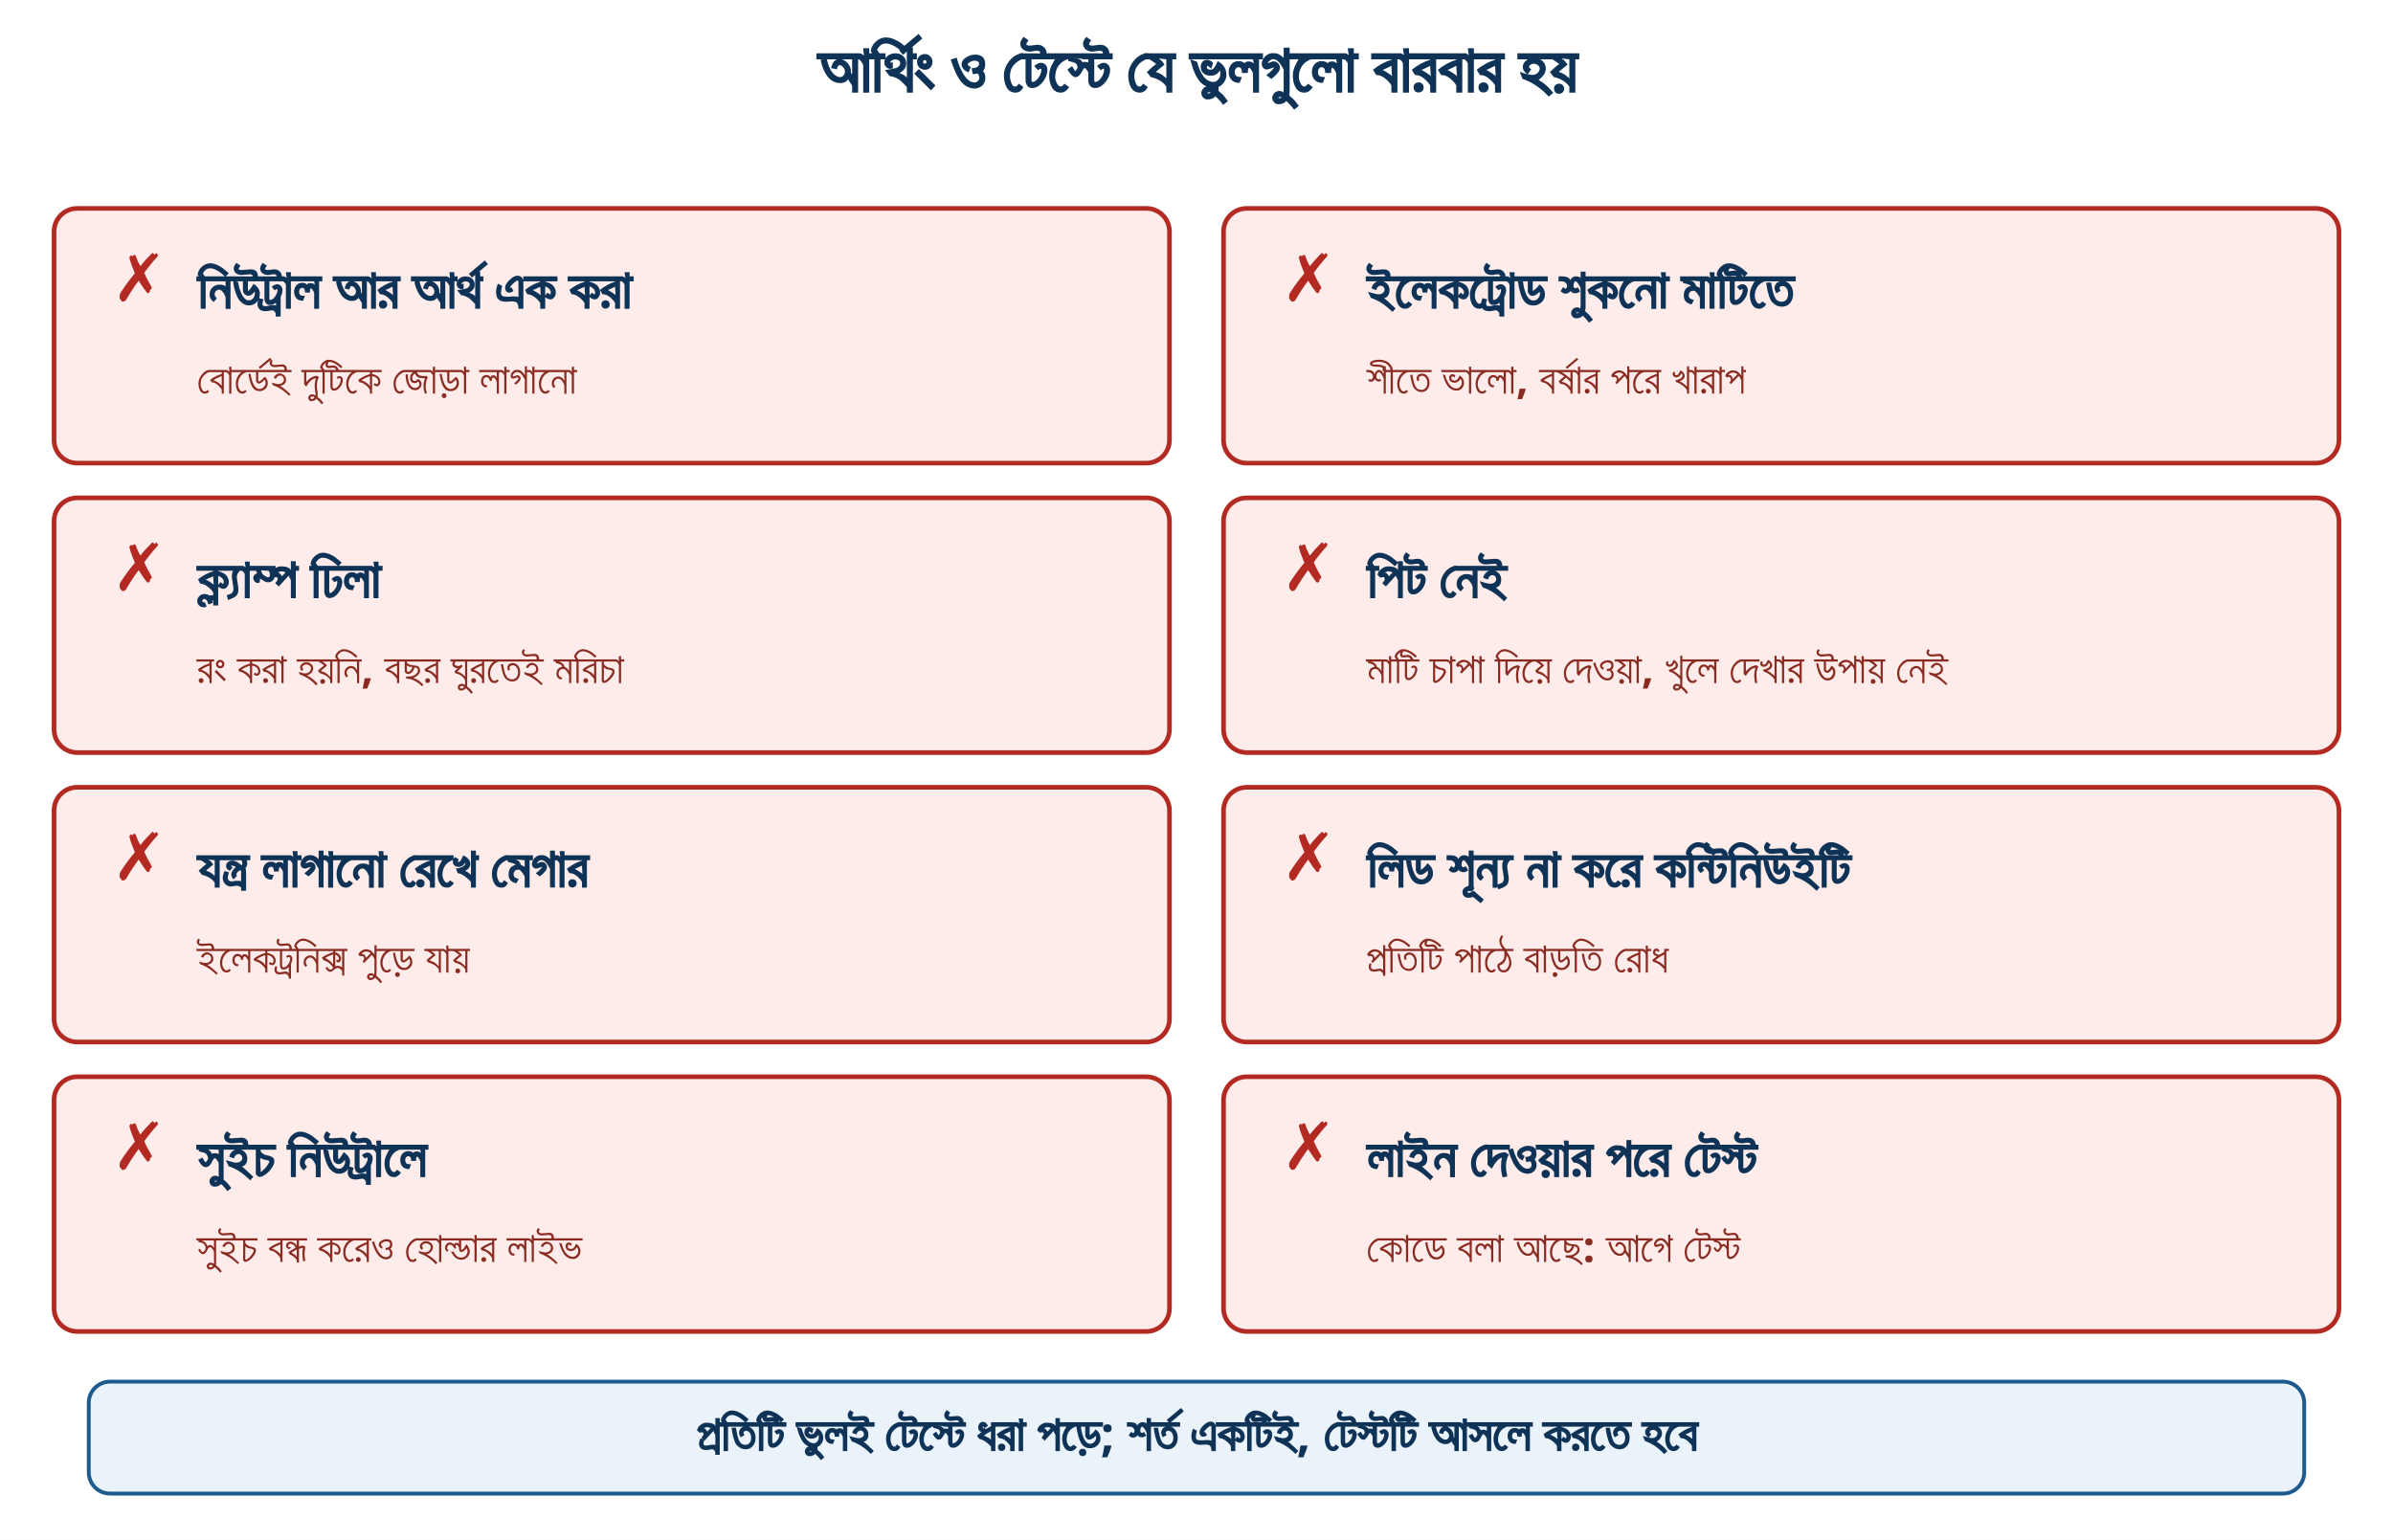
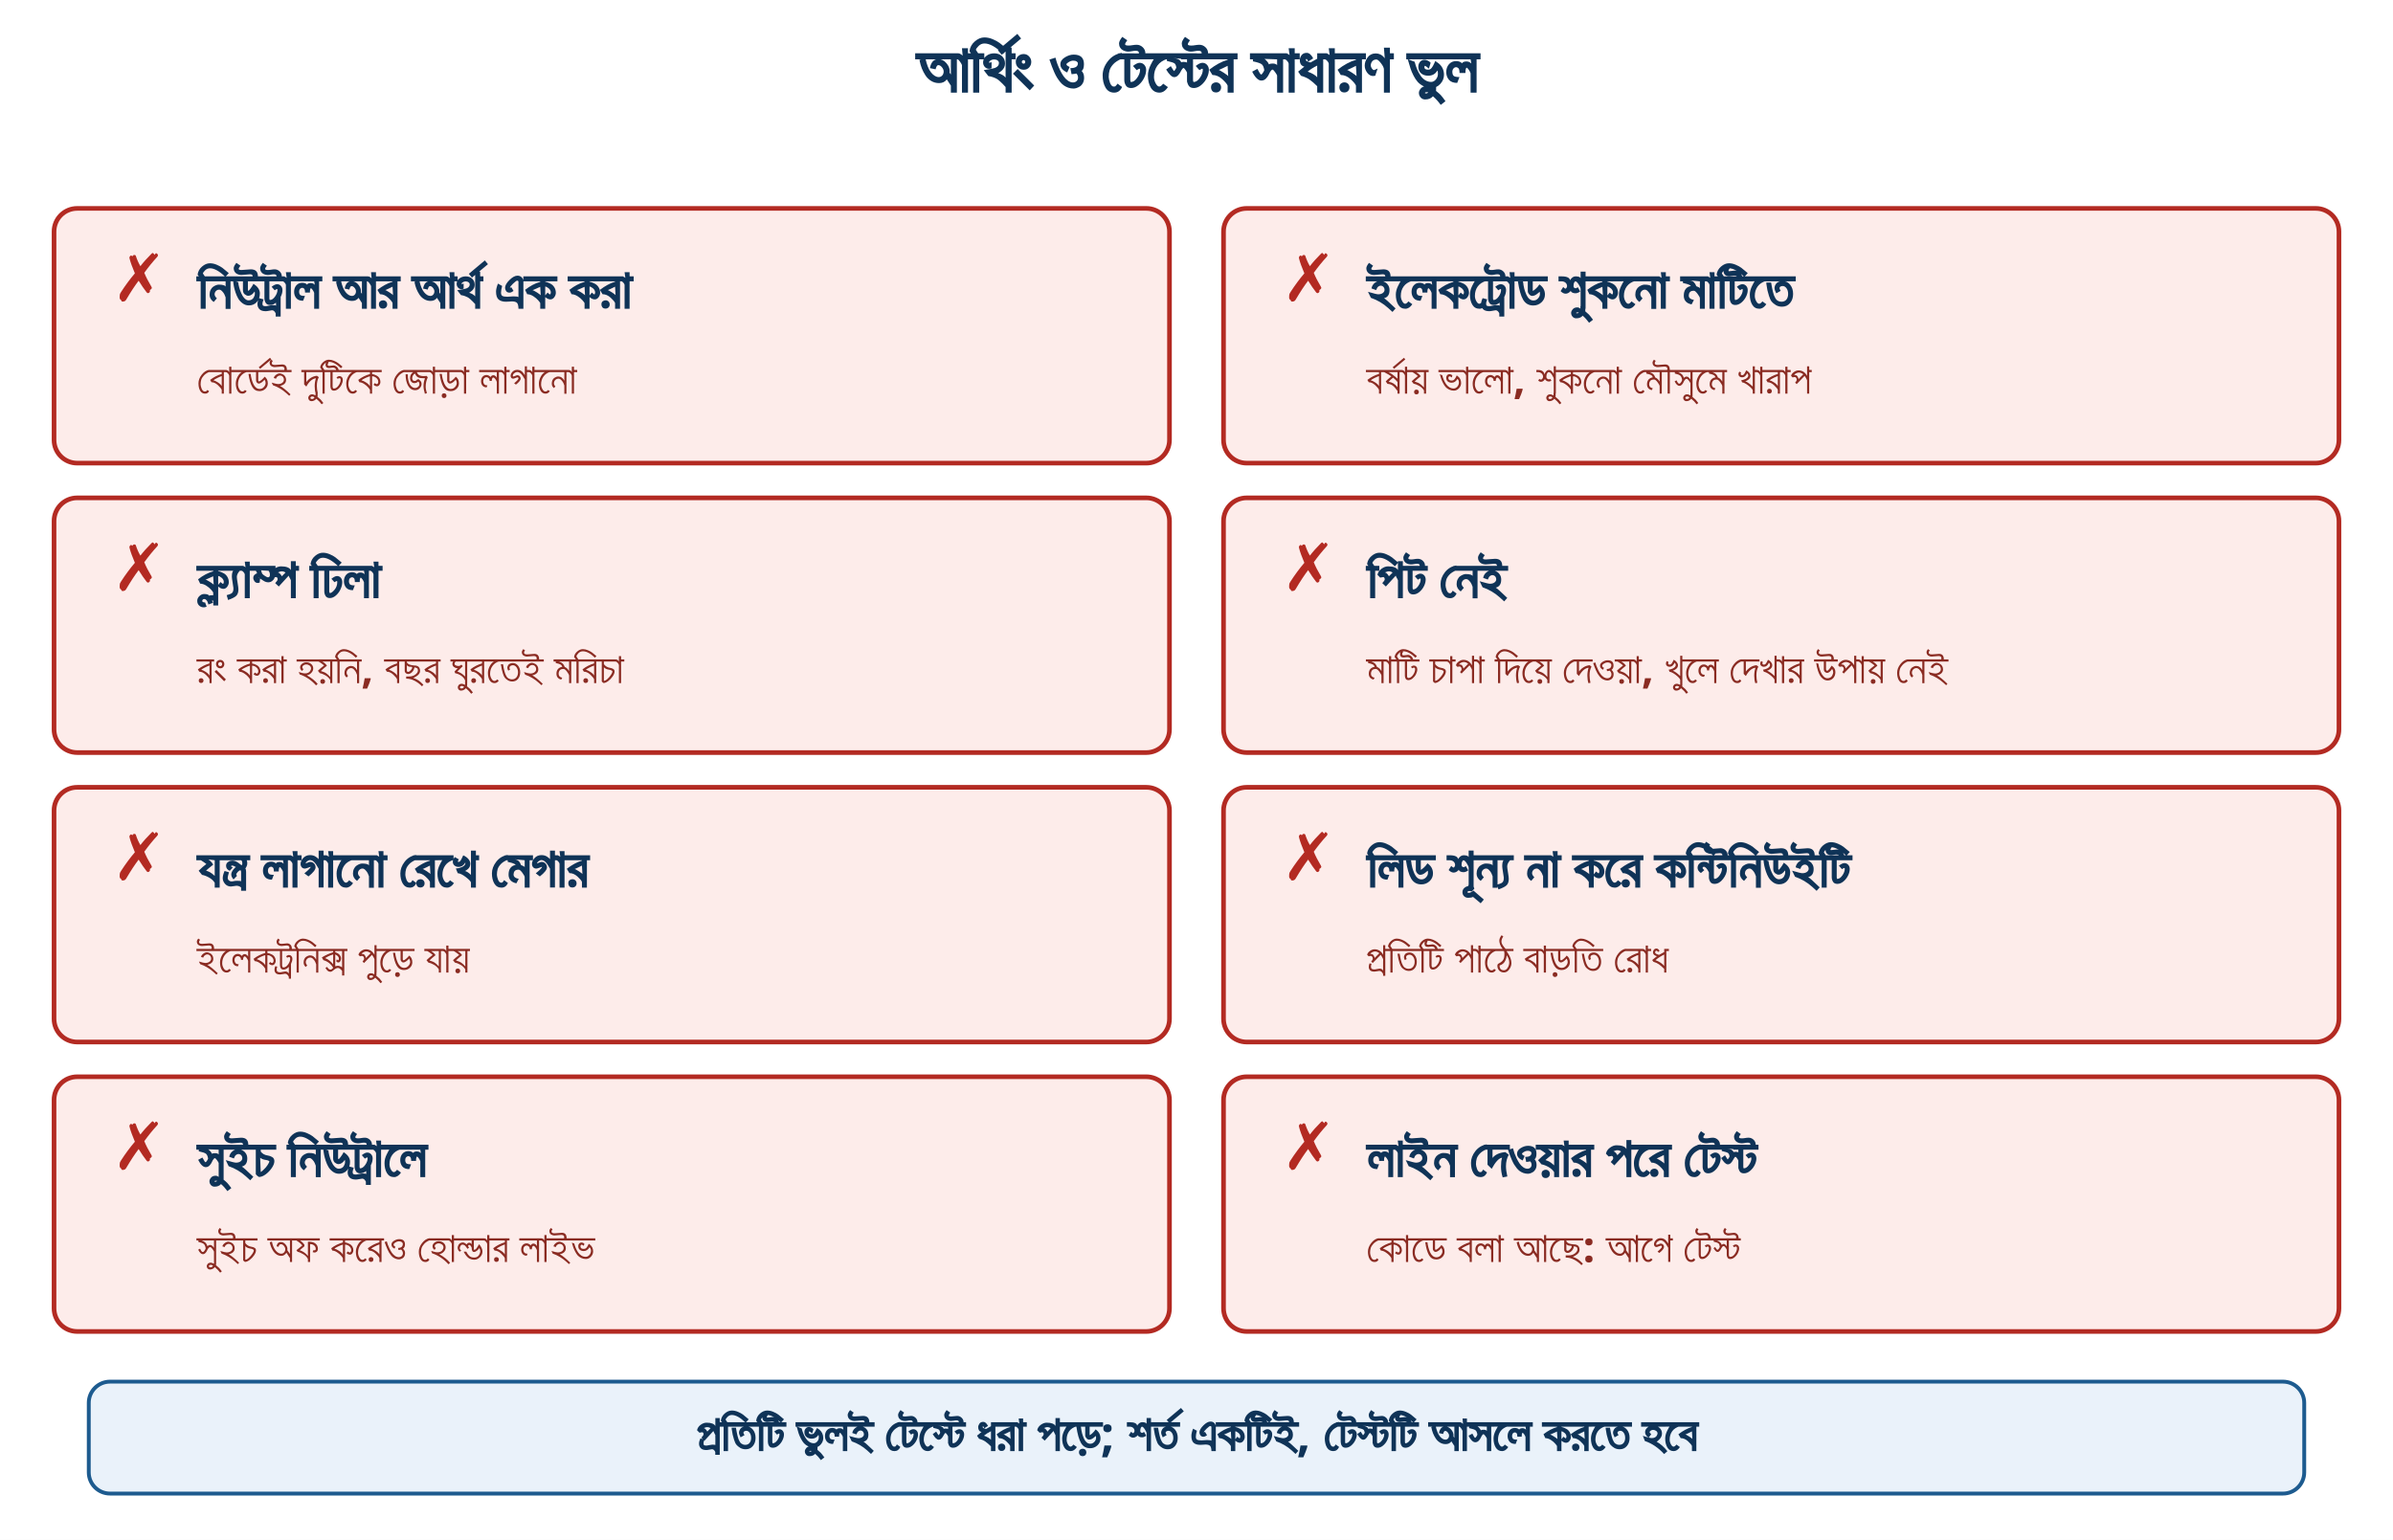
<svg xmlns="http://www.w3.org/2000/svg" width="1240" height="798" viewBox="0 0 1240 798">
  <rect width="1240" height="798" fill="#FFFFFF" />
-   <text x="620.0" y="48.0" font-family="Kalpurush" font-size="34" font-weight="700" fill="#0F3357" text-anchor="middle">আর্থিং ও টেস্টে যে ভুলগুলো বারবার হয়</text>
+   <text x="620.0" y="48.0" font-family="Kalpurush" font-size="34" font-weight="700" fill="#0F3357" text-anchor="middle">আর্থিং ও টেস্টের সাধারণ ভুল</text>
  <rect x="28.0" y="108.0" width="578.0" height="132.0" rx="12" fill="#FDECEA" stroke="#B32A22" stroke-width="2.4" />
  <text x="58.0" y="156.0" font-family="Kalpurush" font-size="34" font-weight="700" fill="#B32A22" text-anchor="start">✗</text>
  <text x="102.0" y="160.0" font-family="Kalpurush" font-size="28" font-weight="700" fill="#0F3357" text-anchor="start">নিউট্রাল আর আর্থ এক করা</text>
  <text x="102.0" y="204.0" font-family="Kalpurush" font-size="22" font-weight="600" fill="#8A2B22" text-anchor="start">বোর্ডেই দুটিকে জোড়া লাগানো</text>
  <rect x="634.0" y="108.0" width="578.0" height="132.0" rx="12" fill="#FDECEA" stroke="#B32A22" stroke-width="2.4" />
  <text x="664.0" y="156.0" font-family="Kalpurush" font-size="34" font-weight="700" fill="#B32A22" text-anchor="start">✗</text>
  <text x="708.0" y="160.0" font-family="Kalpurush" font-size="28" font-weight="700" fill="#0F3357" text-anchor="start">ইলেকট্রোড শুকনো মাটিতে</text>
-   <text x="708.0" y="204.0" font-family="Kalpurush" font-size="22" font-weight="600" fill="#8A2B22" text-anchor="start">শীতে ভালো, বর্ষার পরে খারাপ</text>
+   <text x="708.0" y="204.0" font-family="Kalpurush" font-size="22" font-weight="600" fill="#8A2B22" text-anchor="start">বর্ষায় ভালো, শুকনো মৌসুমে খারাপ</text>
  <rect x="28.0" y="258.0" width="578.0" height="132.0" rx="12" fill="#FDECEA" stroke="#B32A22" stroke-width="2.4" />
  <text x="58.0" y="306.0" font-family="Kalpurush" font-size="34" font-weight="700" fill="#B32A22" text-anchor="start">✗</text>
  <text x="102.0" y="310.0" font-family="Kalpurush" font-size="28" font-weight="700" fill="#0F3357" text-anchor="start">ক্ল্যাম্প ঢিলা</text>
  <text x="102.0" y="354.0" font-family="Kalpurush" font-size="22" font-weight="600" fill="#8A2B22" text-anchor="start">রং করা হয়নি, বছর ঘুরতেই মরিচা</text>
  <rect x="634.0" y="258.0" width="578.0" height="132.0" rx="12" fill="#FDECEA" stroke="#B32A22" stroke-width="2.4" />
  <text x="664.0" y="306.0" font-family="Kalpurush" font-size="34" font-weight="700" fill="#B32A22" text-anchor="start">✗</text>
  <text x="708.0" y="310.0" font-family="Kalpurush" font-size="28" font-weight="700" fill="#0F3357" text-anchor="start">পিট নেই</text>
  <text x="708.0" y="354.0" font-family="Kalpurush" font-size="22" font-weight="600" fill="#8A2B22" text-anchor="start">মাটি চাপা দিয়ে দেওয়া, খুলে দেখার উপায় নেই</text>
  <rect x="28.0" y="408.0" width="578.0" height="132.0" rx="12" fill="#FDECEA" stroke="#B32A22" stroke-width="2.4" />
  <text x="58.0" y="456.0" font-family="Kalpurush" font-size="34" font-weight="700" fill="#B32A22" text-anchor="start">✗</text>
  <text x="102.0" y="460.0" font-family="Kalpurush" font-size="28" font-weight="700" fill="#0F3357" text-anchor="start">যন্ত্র লাগানো রেখে মেগার</text>
  <text x="102.0" y="504.0" font-family="Kalpurush" font-size="22" font-weight="600" fill="#8A2B22" text-anchor="start">ইলেকট্রনিক্স পুড়ে যায়</text>
  <rect x="634.0" y="408.0" width="578.0" height="132.0" rx="12" fill="#FDECEA" stroke="#B32A22" stroke-width="2.4" />
  <text x="664.0" y="456.0" font-family="Kalpurush" font-size="34" font-weight="700" fill="#B32A22" text-anchor="start">✗</text>
  <text x="708.0" y="460.0" font-family="Kalpurush" font-size="28" font-weight="700" fill="#0F3357" text-anchor="start">লিড শূন্য না করে কন্টিনিউইটি</text>
  <text x="708.0" y="504.0" font-family="Kalpurush" font-size="22" font-weight="600" fill="#8A2B22" text-anchor="start">প্রতিটি পাঠে বাড়তি রোধ</text>
  <rect x="28.0" y="558.0" width="578.0" height="132.0" rx="12" fill="#FDECEA" stroke="#B32A22" stroke-width="2.4" />
  <text x="58.0" y="606.0" font-family="Kalpurush" font-size="34" font-weight="700" fill="#B32A22" text-anchor="start">✗</text>
  <text x="102.0" y="610.0" font-family="Kalpurush" font-size="28" font-weight="700" fill="#0F3357" text-anchor="start">সুইচ নিউট্রালে</text>
-   <text x="102.0" y="654.0" font-family="Kalpurush" font-size="22" font-weight="600" fill="#8A2B22" text-anchor="start">সুইচ বন্ধ করেও হোল্ডার লাইভ</text>
+   <text x="102.0" y="654.0" font-family="Kalpurush" font-size="22" font-weight="600" fill="#8A2B22" text-anchor="start">সুইচ অফ করেও হোল্ডার লাইভ</text>
  <rect x="634.0" y="558.0" width="578.0" height="132.0" rx="12" fill="#FDECEA" stroke="#B32A22" stroke-width="2.4" />
  <text x="664.0" y="606.0" font-family="Kalpurush" font-size="34" font-weight="700" fill="#B32A22" text-anchor="start">✗</text>
  <text x="708.0" y="610.0" font-family="Kalpurush" font-size="28" font-weight="700" fill="#0F3357" text-anchor="start">লাইন দেওয়ার পরে টেস্ট</text>
  <text x="708.0" y="654.0" font-family="Kalpurush" font-size="22" font-weight="600" fill="#8A2B22" text-anchor="start">কোডে বলা আছে: আগে টেস্ট</text>
  <rect x="46.0" y="716.0" width="1148.0" height="58.0" rx="11" fill="#EAF2FA" stroke="#1D5B8F" stroke-width="2" />
  <text x="620.0" y="752.0" font-family="Kalpurush" font-size="25" font-weight="700" fill="#0F3357" text-anchor="middle">প্রতিটি ভুলই টেস্টে ধরা পড়ে; শর্ত একটিই, টেস্টটি আসলে করতে হবে</text>
</svg>
